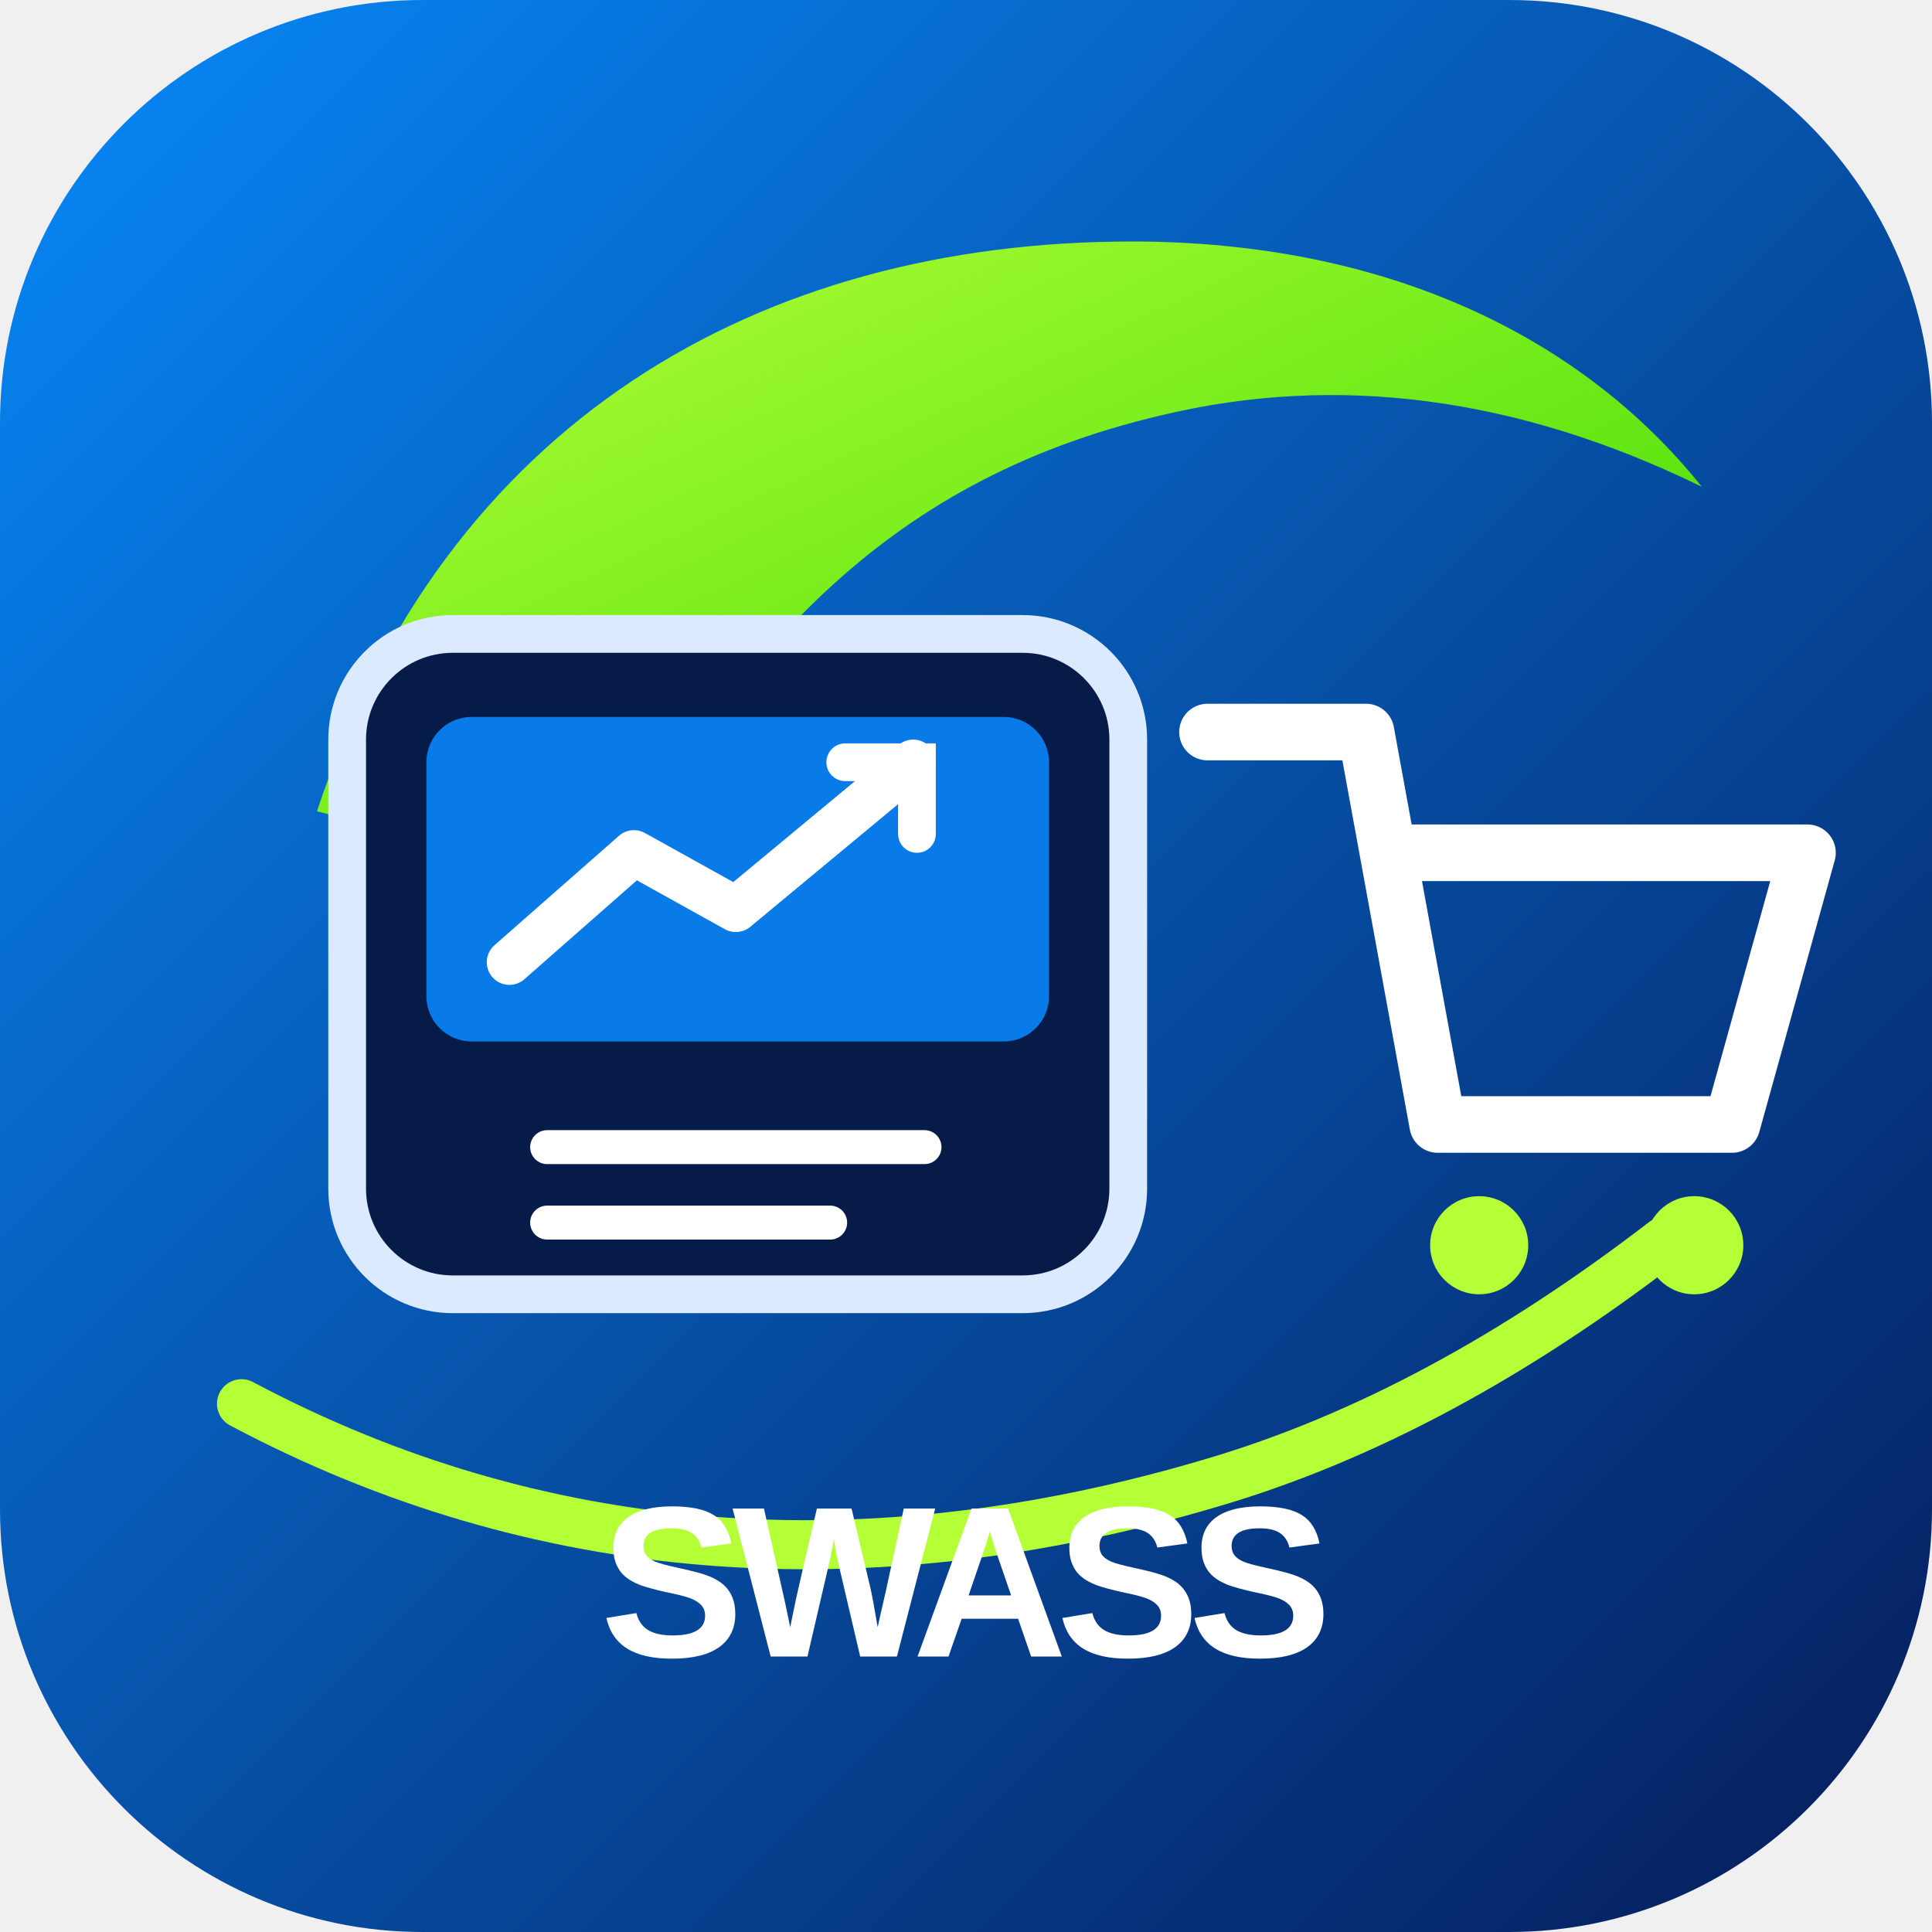
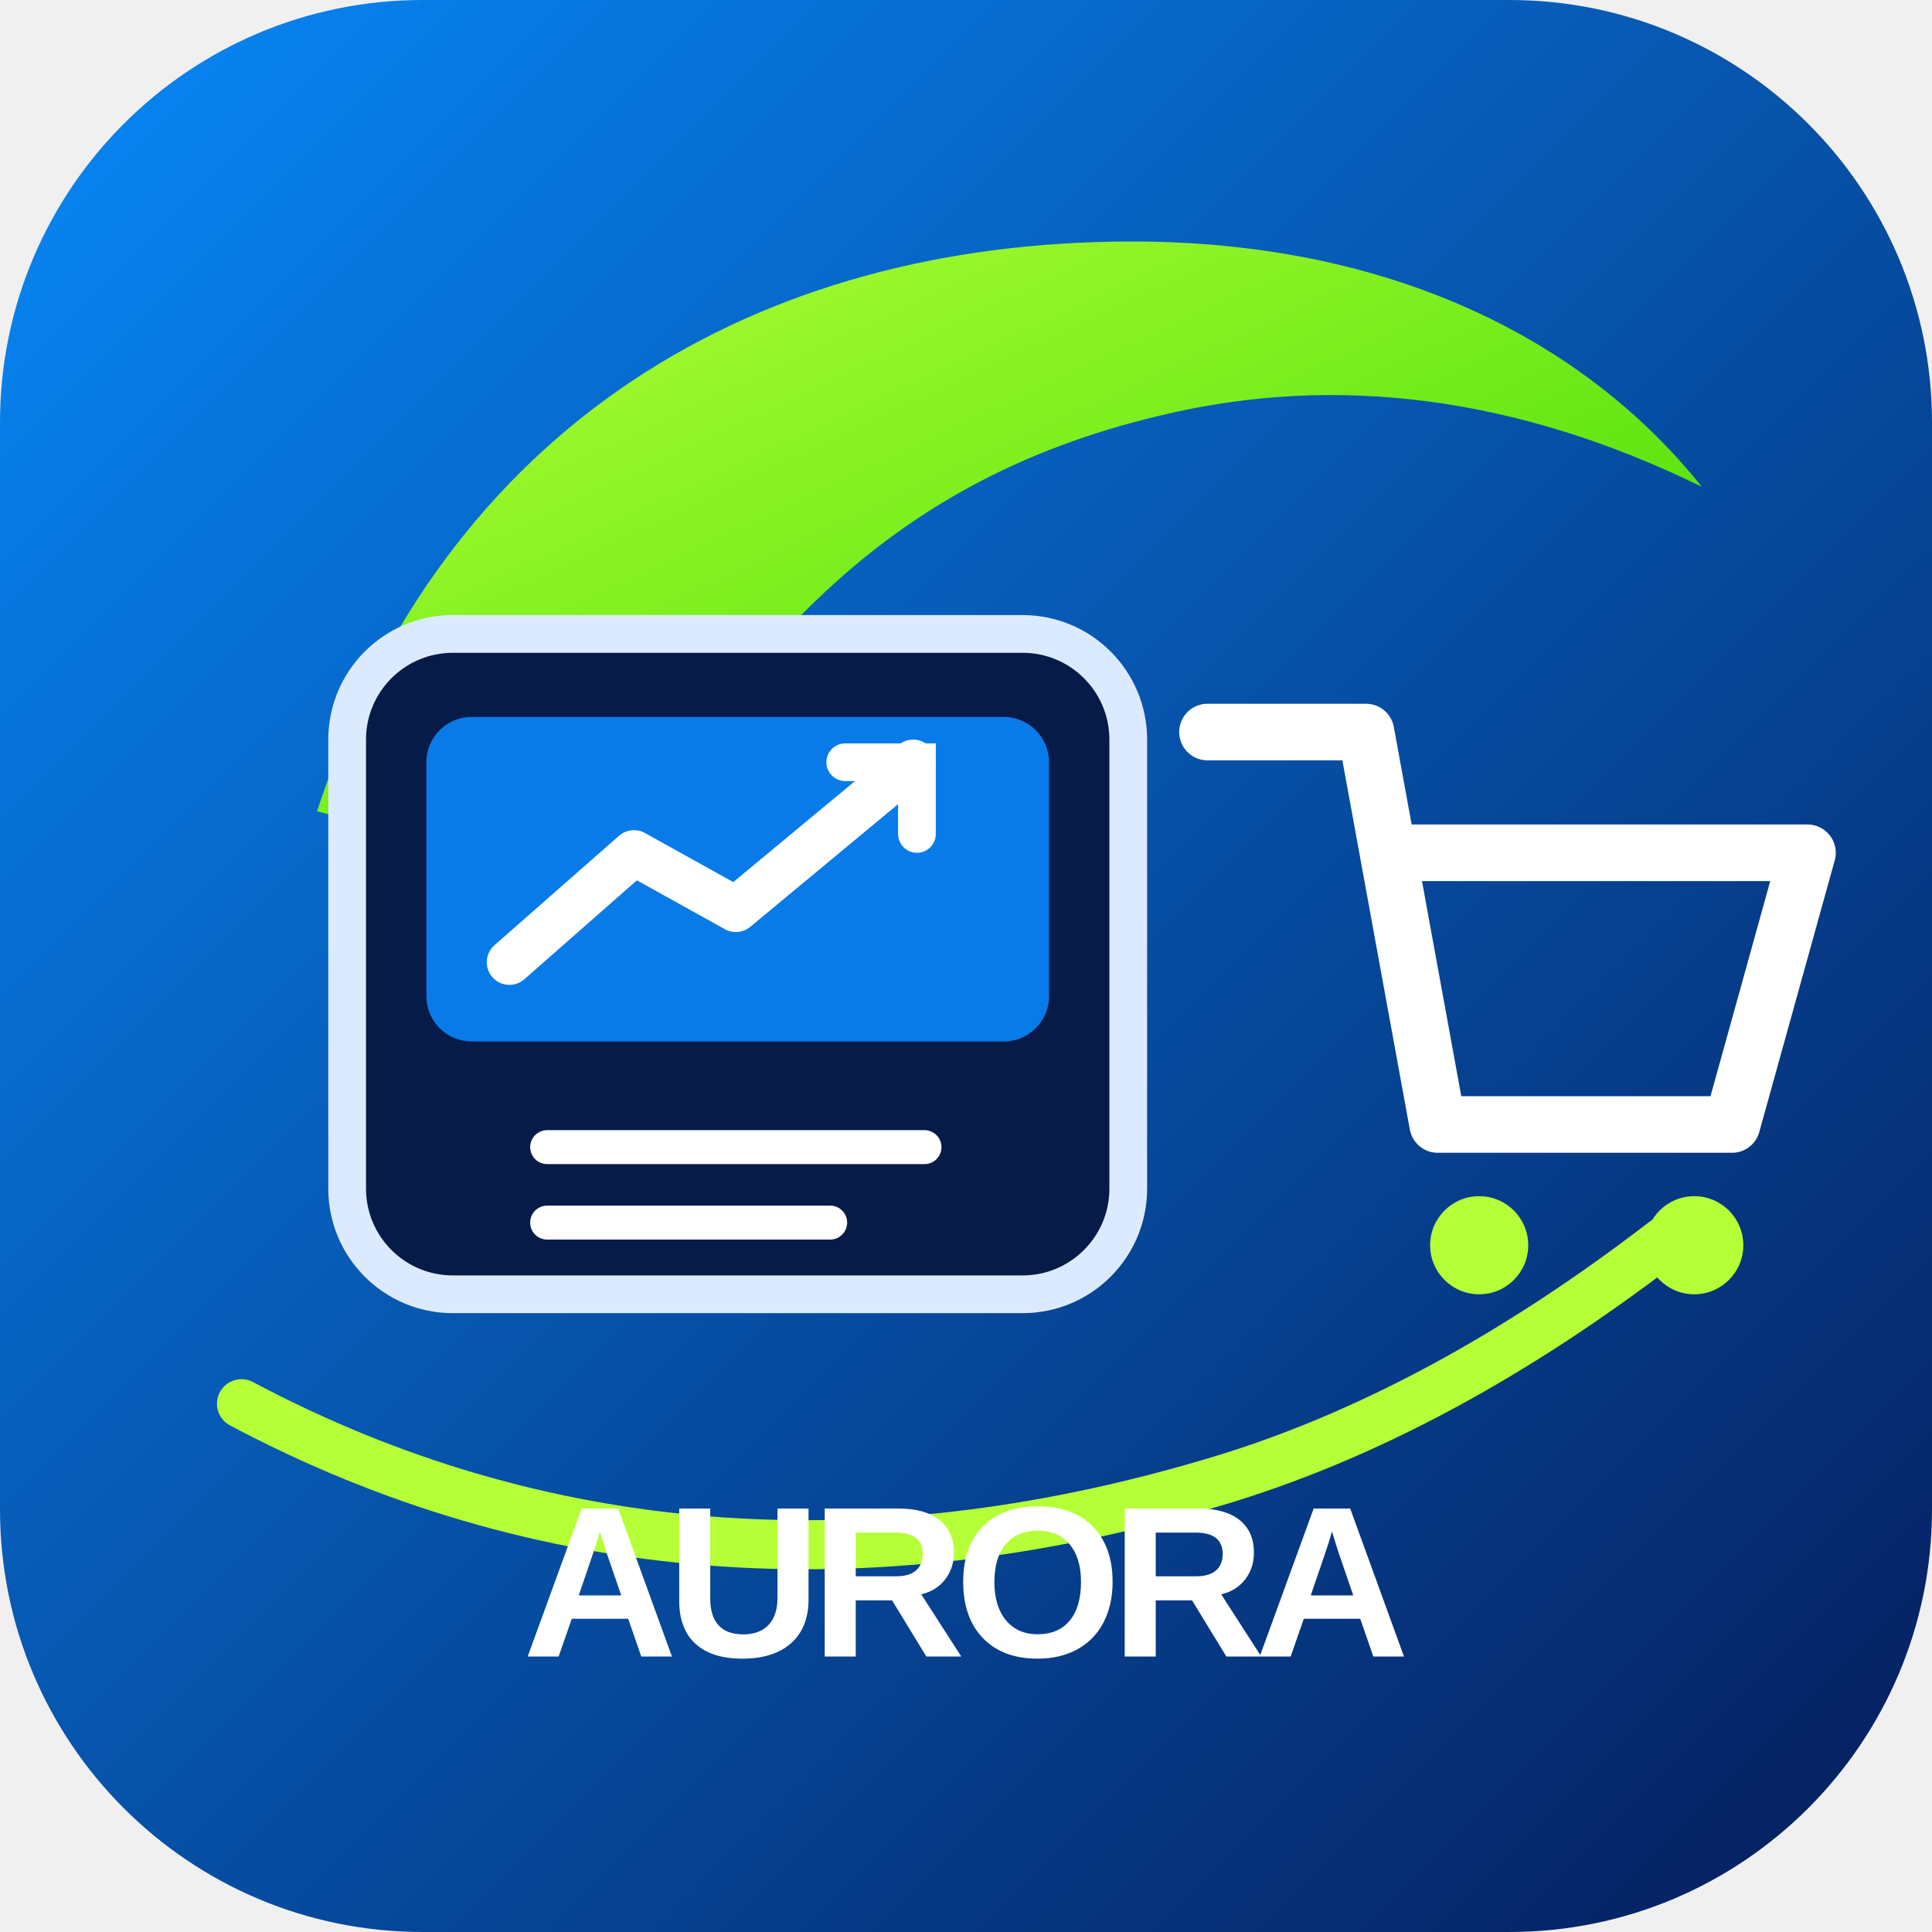
<svg xmlns="http://www.w3.org/2000/svg" viewBox="0 0 512 512">
  <defs>
    <linearGradient id="bg" x1="0" y1="0" x2="1" y2="1">
      <stop stop-color="#0789f9" />
      <stop offset="1" stop-color="#061b59" />
    </linearGradient>
    <linearGradient id="green" x1="0" y1="0" x2="1" y2="1">
      <stop stop-color="#b5ff37" />
      <stop offset="1" stop-color="#36d900" />
    </linearGradient>
  </defs>
  <rect width="512" height="512" rx="112" fill="url(#bg)" />
  <path d="M84 215c34-103 117-151 216-151 67 0 119 25 151 65-49-24-97-30-143-19-77 18-112 66-149 124z" fill="url(#green)" />
  <rect x="92" y="168" width="207" height="175" rx="28" fill="#071b49" stroke="#dceaff" stroke-width="10" />
  <rect x="113" y="190" width="165" height="86" rx="12" fill="#087be9" />
  <path d="M135 255l33-29 27 15 47-39" fill="none" stroke="#fff" stroke-width="12" stroke-linecap="round" stroke-linejoin="round" />
  <path d="M224 202h19v19" fill="none" stroke="#fff" stroke-width="10" stroke-linecap="round" />
  <path d="M145 304h100M145 324h75" stroke="#fff" stroke-width="9" stroke-linecap="round" />
  <path d="M320 194h42l19 104h78l20-72H371" fill="none" stroke="#fff" stroke-width="15" stroke-linecap="round" stroke-linejoin="round" />
  <circle cx="392" cy="330" r="13" fill="#b5ff37" />
  <circle cx="449" cy="330" r="13" fill="#b5ff37" />
  <path d="M64 372c79 42 166 48 257 21 41-12 81-34 120-64" fill="none" stroke="#b5ff37" stroke-width="13" stroke-linecap="round" />
-   <text x="256" y="439" text-anchor="middle" font-family="Arial,sans-serif" font-size="57" font-weight="900" letter-spacing="-3" fill="#fff">SWASS</text>
+   <text x="256" y="439" text-anchor="middle" font-family="Arial,sans-serif" font-size="57" font-weight="900" letter-spacing="-3" fill="#fff">AURORA</text>
</svg>
